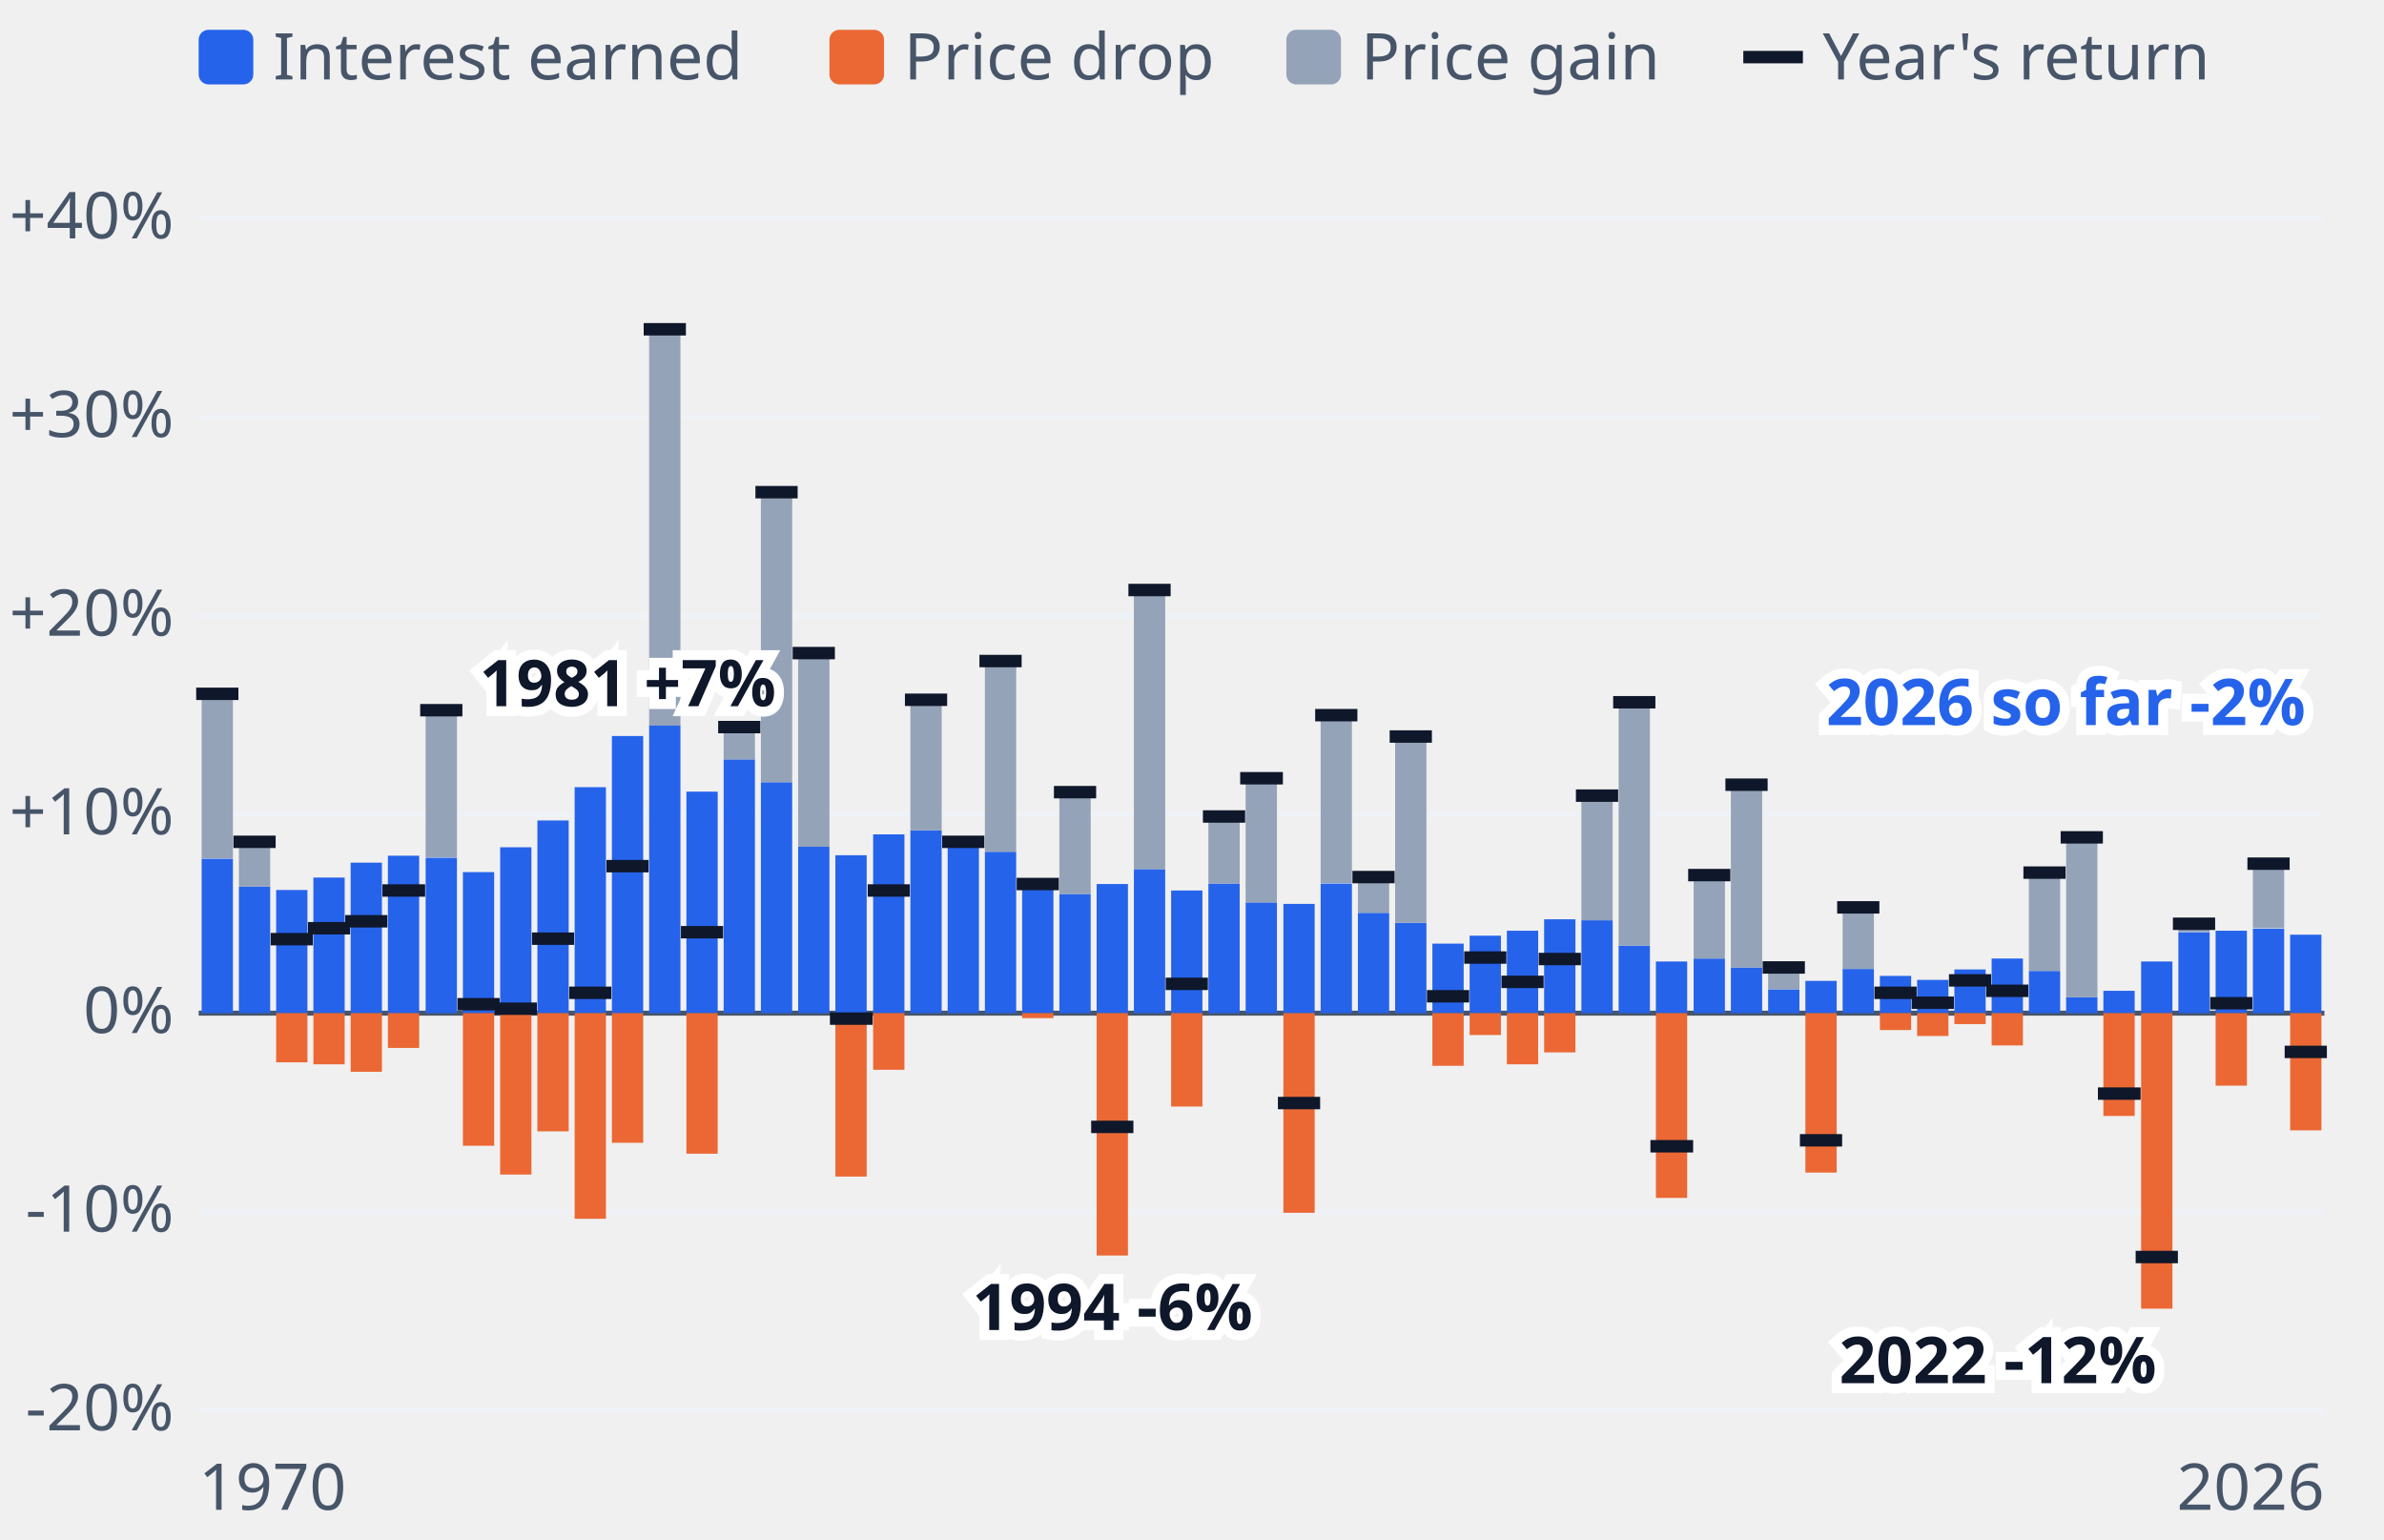
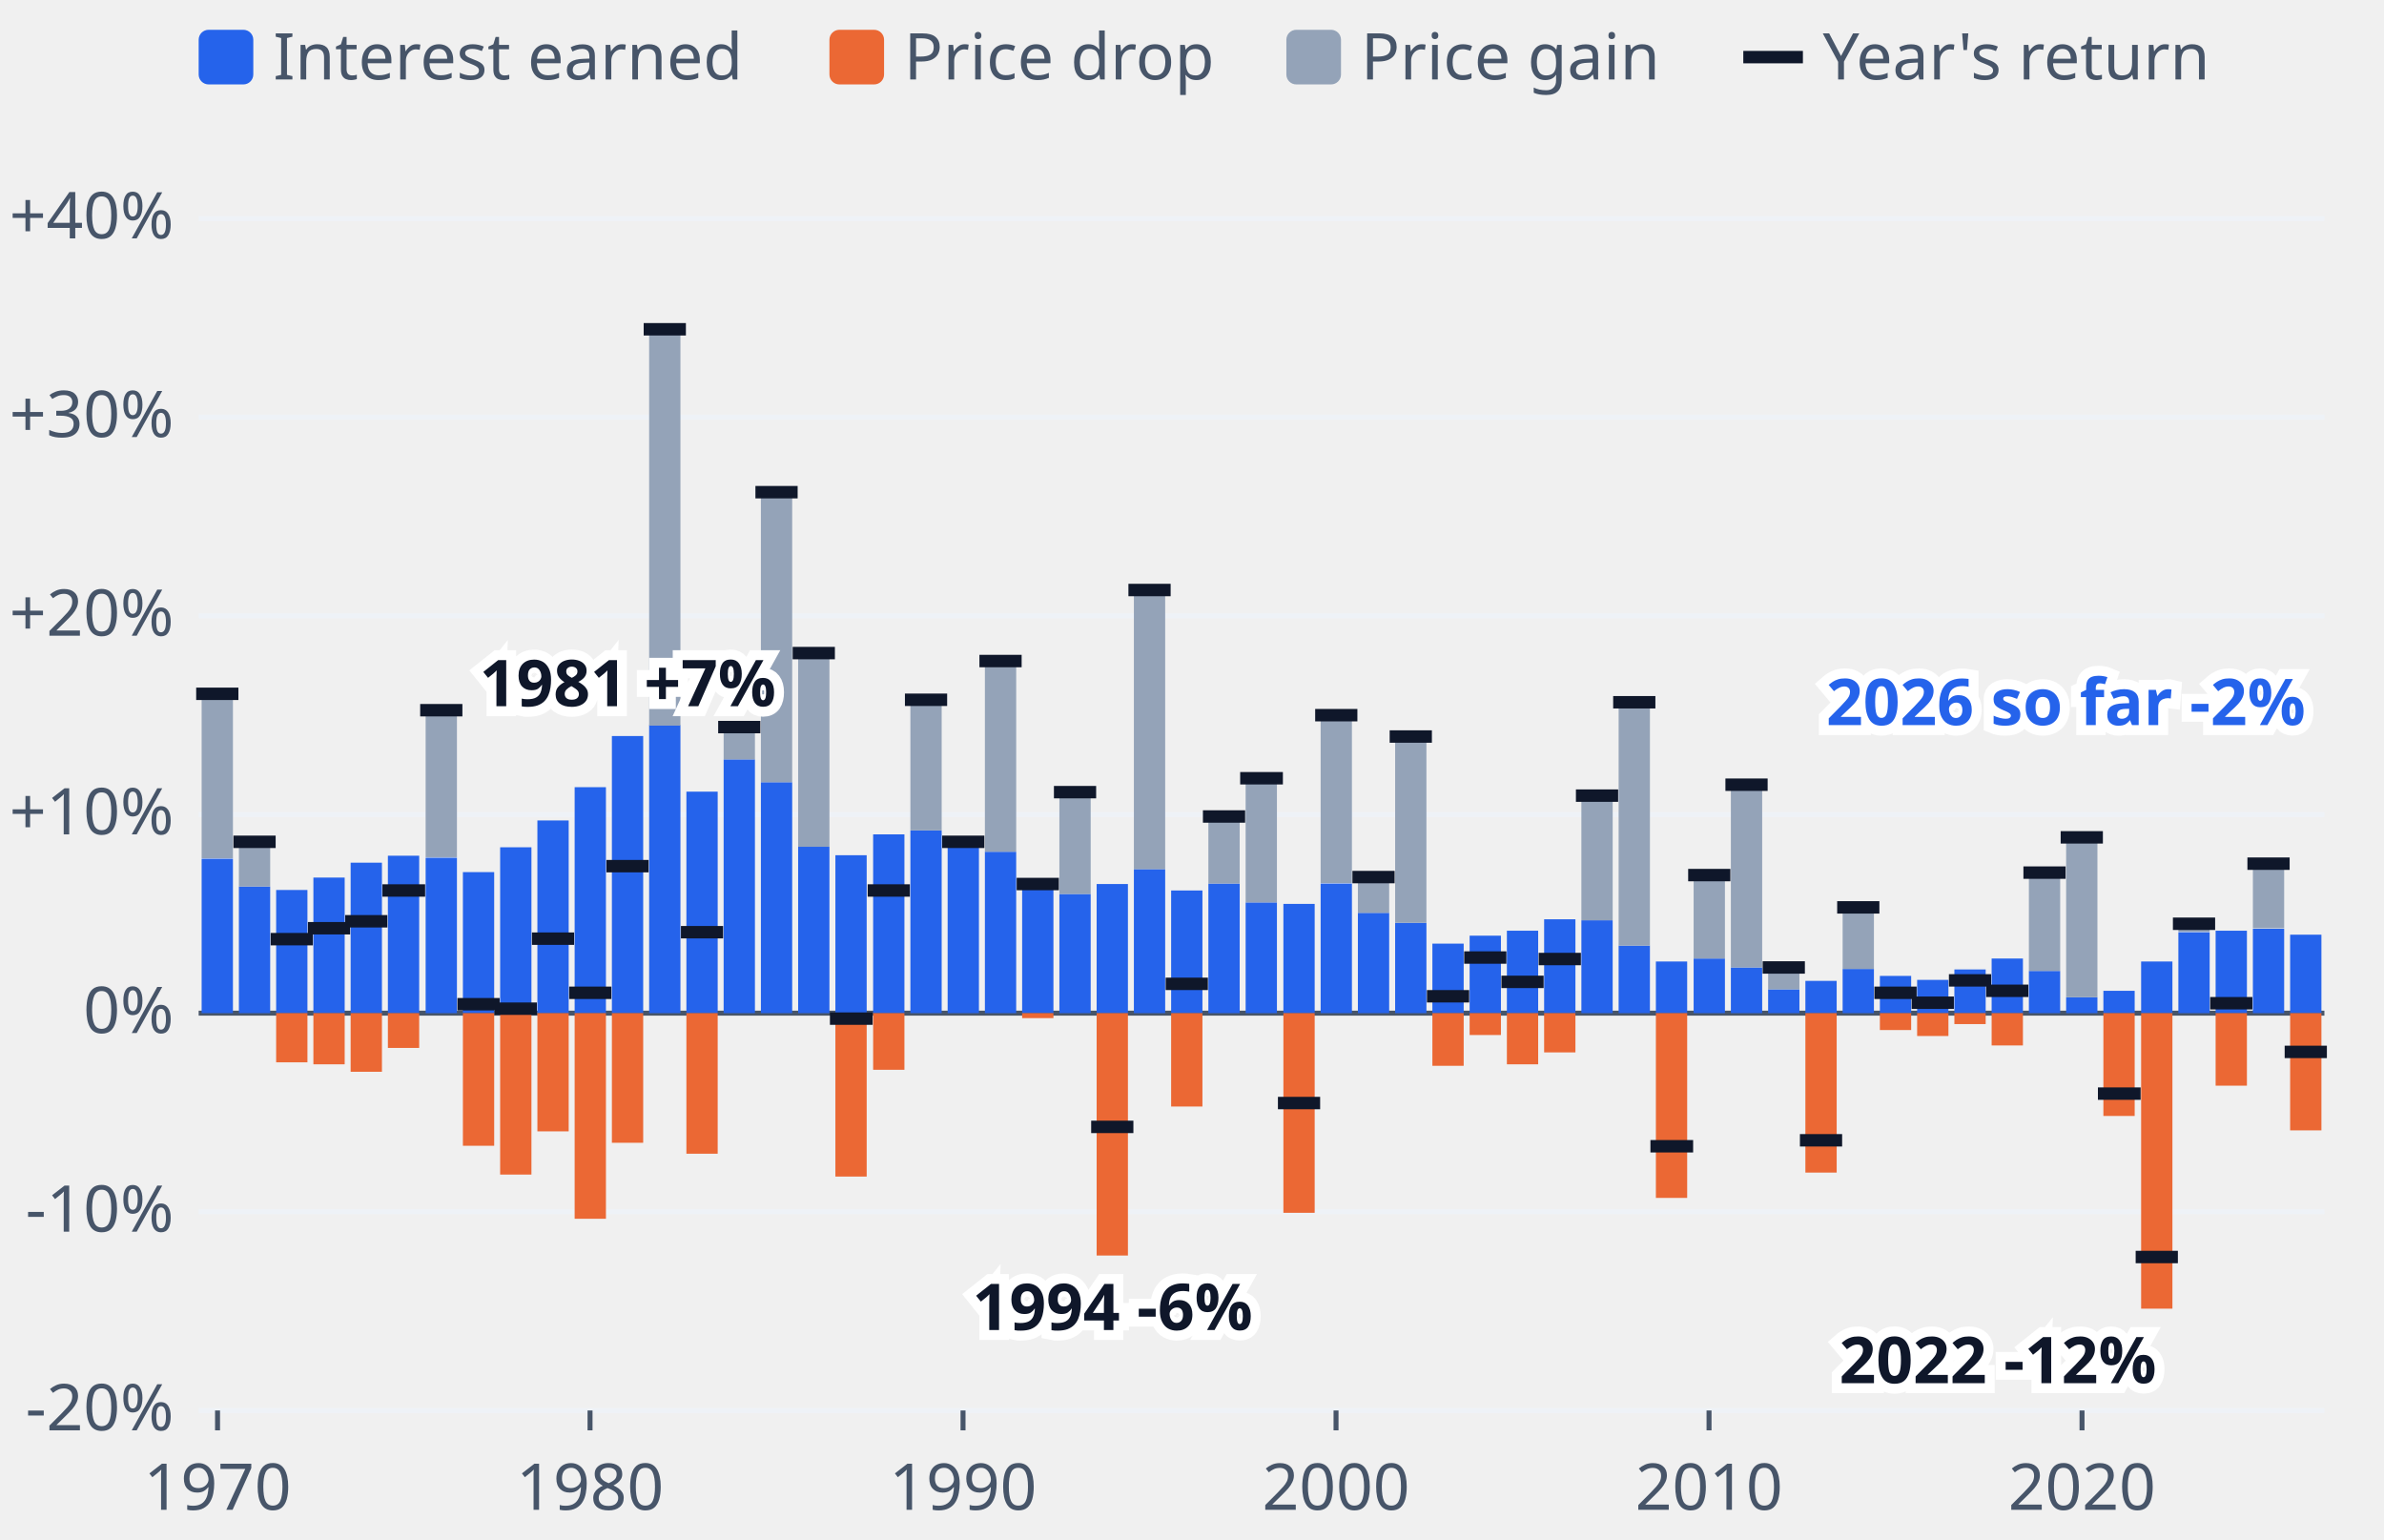
<svg xmlns="http://www.w3.org/2000/svg" viewBox="0 0 480 310" width="480" height="310" style="width:100%;max-width:560px;height:auto" role="img" font-family="system-ui,sans-serif" font-size="16">
  <rect x="40.0" y="6" width="11" height="11" rx="2" fill="#2563eb" />
  <text x="55.0" y="16" fill="#475569" font-size="13">Interest earned</text>
  <rect x="167.0" y="6" width="11" height="11" rx="2" fill="#eb6834" />
  <text x="182.0" y="16" fill="#475569" font-size="13">Price drop</text>
  <rect x="259.0" y="6" width="11" height="11" rx="2" fill="#94a3b8" />
  <text x="274.0" y="16" fill="#475569" font-size="13">Price gain</text>
  <line x1="351.0" x2="363.0" y1="11.5" y2="11.5" stroke="#0f172a" stroke-width="2.5" />
  <text x="367.0" y="16" fill="#475569" font-size="13">Year's return</text>
  <line x1="40" x2="468.0" y1="284.0" y2="284.0" stroke="#eef2f7" />
  <text x="35.0" y="288.0" text-anchor="end" fill="#475569" font-size="13">-20%</text>
  <line x1="40" x2="468.0" y1="244.0" y2="244.0" stroke="#eef2f7" />
  <text x="35.0" y="248.0" text-anchor="end" fill="#475569" font-size="13">-10%</text>
  <line x1="40" x2="468.0" y1="204.0" y2="204.0" stroke="#475569" />
  <text x="35.0" y="208.0" text-anchor="end" fill="#475569" font-size="13">0%</text>
  <line x1="40" x2="468.0" y1="164.0" y2="164.0" stroke="#eef2f7" />
  <text x="35.0" y="168.0" text-anchor="end" fill="#475569" font-size="13">+10%</text>
  <line x1="40" x2="468.0" y1="124.0" y2="124.0" stroke="#eef2f7" />
  <text x="35.0" y="128.0" text-anchor="end" fill="#475569" font-size="13">+20%</text>
  <line x1="40" x2="468.0" y1="84.0" y2="84.0" stroke="#eef2f7" />
  <text x="35.0" y="88.0" text-anchor="end" fill="#475569" font-size="13">+30%</text>
  <line x1="40" x2="468.0" y1="44.0" y2="44.0" stroke="#eef2f7" />
  <text x="35.0" y="48.0" text-anchor="end" fill="#475569" font-size="13">+40%</text>
  <rect x="40.6" y="172.9" width="6.3" height="31.1" fill="#2563eb" />
  <rect x="40.6" y="139.7" width="6.3" height="33.1" fill="#94a3b8" />
  <line x1="39.5" x2="48.0" y1="139.7" y2="139.7" stroke="#0f172a" stroke-width="2.5" />
  <rect x="48.1" y="178.5" width="6.3" height="25.5" fill="#2563eb" />
  <rect x="48.1" y="169.5" width="6.3" height="9.0" fill="#94a3b8" />
  <line x1="47.0" x2="55.5" y1="169.5" y2="169.5" stroke="#0f172a" stroke-width="2.5" />
  <rect x="55.6" y="179.2" width="6.3" height="24.8" fill="#2563eb" />
  <rect x="55.6" y="204.0" width="6.3" height="9.9" fill="#eb6834" />
  <line x1="54.5" x2="63.0" y1="189.1" y2="189.1" stroke="#0f172a" stroke-width="2.5" />
  <rect x="63.1" y="176.7" width="6.3" height="27.3" fill="#2563eb" />
  <rect x="63.1" y="204.0" width="6.3" height="10.3" fill="#eb6834" />
  <line x1="62.0" x2="70.5" y1="186.9" y2="186.9" stroke="#0f172a" stroke-width="2.5" />
  <rect x="70.6" y="173.7" width="6.3" height="30.3" fill="#2563eb" />
  <rect x="70.6" y="204.0" width="6.3" height="11.8" fill="#eb6834" />
  <line x1="69.5" x2="78.0" y1="185.5" y2="185.5" stroke="#0f172a" stroke-width="2.5" />
  <rect x="78.1" y="172.3" width="6.3" height="31.7" fill="#2563eb" />
  <rect x="78.1" y="204.0" width="6.3" height="7.0" fill="#eb6834" />
  <line x1="77.0" x2="85.6" y1="179.3" y2="179.3" stroke="#0f172a" stroke-width="2.5" />
  <rect x="85.7" y="172.7" width="6.3" height="31.3" fill="#2563eb" />
  <rect x="85.7" y="143.0" width="6.3" height="29.6" fill="#94a3b8" />
  <line x1="84.6" x2="93.1" y1="143.0" y2="143.0" stroke="#0f172a" stroke-width="2.5" />
  <rect x="93.2" y="175.6" width="6.3" height="28.4" fill="#2563eb" />
  <rect x="93.2" y="204.0" width="6.3" height="26.7" fill="#eb6834" />
  <line x1="92.1" x2="100.6" y1="202.2" y2="202.2" stroke="#0f172a" stroke-width="2.5" />
  <rect x="100.7" y="170.6" width="6.3" height="33.4" fill="#2563eb" />
  <rect x="100.7" y="204.0" width="6.3" height="32.5" fill="#eb6834" />
  <line x1="99.6" x2="108.1" y1="203.1" y2="203.1" stroke="#0f172a" stroke-width="2.5" />
  <rect x="108.2" y="165.2" width="6.3" height="38.8" fill="#2563eb" />
  <rect x="108.2" y="204.0" width="6.3" height="23.8" fill="#eb6834" />
  <line x1="107.1" x2="115.6" y1="189.0" y2="189.0" stroke="#0f172a" stroke-width="2.5" />
  <rect x="115.7" y="158.5" width="6.3" height="45.5" fill="#2563eb" />
  <rect x="115.7" y="204.0" width="6.3" height="41.4" fill="#eb6834" />
  <line x1="114.6" x2="123.1" y1="199.9" y2="199.9" stroke="#0f172a" stroke-width="2.5" />
  <rect x="123.2" y="148.2" width="6.3" height="55.8" fill="#2563eb" />
  <rect x="123.2" y="204.0" width="6.3" height="26.1" fill="#eb6834" />
  <line x1="122.1" x2="130.6" y1="174.4" y2="174.4" stroke="#0f172a" stroke-width="2.5" />
  <rect x="130.7" y="146.0" width="6.3" height="58.0" fill="#2563eb" />
  <rect x="130.7" y="66.3" width="6.3" height="79.8" fill="#94a3b8" />
  <line x1="129.6" x2="138.1" y1="66.3" y2="66.3" stroke="#0f172a" stroke-width="2.5" />
  <rect x="138.2" y="159.4" width="6.3" height="44.6" fill="#2563eb" />
  <rect x="138.2" y="204.0" width="6.3" height="28.3" fill="#eb6834" />
  <line x1="137.1" x2="145.6" y1="187.7" y2="187.7" stroke="#0f172a" stroke-width="2.5" />
  <rect x="145.7" y="152.9" width="6.3" height="51.1" fill="#2563eb" />
  <rect x="145.7" y="146.4" width="6.3" height="6.5" fill="#94a3b8" />
  <line x1="144.6" x2="153.1" y1="146.4" y2="146.4" stroke="#0f172a" stroke-width="2.5" />
  <rect x="153.2" y="157.5" width="6.3" height="46.5" fill="#2563eb" />
  <rect x="153.2" y="99.1" width="6.3" height="58.4" fill="#94a3b8" />
  <line x1="152.1" x2="160.6" y1="99.1" y2="99.1" stroke="#0f172a" stroke-width="2.5" />
  <rect x="160.7" y="170.5" width="6.3" height="33.5" fill="#2563eb" />
  <rect x="160.7" y="131.5" width="6.3" height="39.0" fill="#94a3b8" />
  <line x1="159.6" x2="168.1" y1="131.5" y2="131.5" stroke="#0f172a" stroke-width="2.5" />
  <rect x="168.2" y="172.2" width="6.3" height="31.8" fill="#2563eb" />
  <rect x="168.2" y="204.0" width="6.3" height="32.9" fill="#eb6834" />
  <line x1="167.1" x2="175.7" y1="205.1" y2="205.1" stroke="#0f172a" stroke-width="2.5" />
  <rect x="175.8" y="168.0" width="6.3" height="36.0" fill="#2563eb" />
  <rect x="175.8" y="204.0" width="6.3" height="11.4" fill="#eb6834" />
  <line x1="174.7" x2="183.2" y1="179.3" y2="179.3" stroke="#0f172a" stroke-width="2.5" />
  <rect x="183.3" y="167.2" width="6.3" height="36.8" fill="#2563eb" />
  <rect x="183.3" y="140.9" width="6.3" height="26.3" fill="#94a3b8" />
  <line x1="182.2" x2="190.7" y1="140.9" y2="140.9" stroke="#0f172a" stroke-width="2.5" />
  <rect x="190.8" y="169.6" width="6.3" height="34.4" fill="#2563eb" />
  <rect x="190.8" y="169.5" width="6.3" height="0.1" fill="#94a3b8" />
  <line x1="189.7" x2="198.2" y1="169.5" y2="169.5" stroke="#0f172a" stroke-width="2.5" />
  <rect x="198.3" y="171.5" width="6.3" height="32.5" fill="#2563eb" />
  <rect x="198.3" y="133.1" width="6.3" height="38.4" fill="#94a3b8" />
  <line x1="197.2" x2="205.7" y1="133.1" y2="133.1" stroke="#0f172a" stroke-width="2.5" />
  <rect x="205.8" y="177.0" width="6.3" height="27.0" fill="#2563eb" />
  <rect x="205.8" y="204.0" width="6.3" height="1.0" fill="#eb6834" />
  <line x1="204.7" x2="213.2" y1="178.0" y2="178.0" stroke="#0f172a" stroke-width="2.5" />
  <rect x="213.3" y="180.0" width="6.3" height="24.0" fill="#2563eb" />
  <rect x="213.3" y="159.5" width="6.3" height="20.5" fill="#94a3b8" />
  <line x1="212.2" x2="220.7" y1="159.5" y2="159.5" stroke="#0f172a" stroke-width="2.5" />
  <rect x="220.8" y="178.0" width="6.3" height="26.0" fill="#2563eb" />
  <rect x="220.8" y="204.0" width="6.3" height="48.8" fill="#eb6834" />
  <line x1="219.7" x2="228.2" y1="226.9" y2="226.9" stroke="#0f172a" stroke-width="2.5" />
  <rect x="228.3" y="175.0" width="6.3" height="29.0" fill="#2563eb" />
  <rect x="228.3" y="118.8" width="6.3" height="56.2" fill="#94a3b8" />
  <line x1="227.2" x2="235.7" y1="118.8" y2="118.8" stroke="#0f172a" stroke-width="2.5" />
  <rect x="235.8" y="179.3" width="6.3" height="24.7" fill="#2563eb" />
  <rect x="235.8" y="204.0" width="6.3" height="18.8" fill="#eb6834" />
  <line x1="234.7" x2="243.2" y1="198.1" y2="198.1" stroke="#0f172a" stroke-width="2.5" />
  <rect x="243.3" y="177.9" width="6.3" height="26.1" fill="#2563eb" />
  <rect x="243.3" y="164.4" width="6.3" height="13.5" fill="#94a3b8" />
  <line x1="242.2" x2="250.7" y1="164.4" y2="164.4" stroke="#0f172a" stroke-width="2.5" />
  <rect x="250.8" y="181.7" width="6.3" height="22.3" fill="#2563eb" />
  <rect x="250.8" y="156.7" width="6.3" height="25.0" fill="#94a3b8" />
  <line x1="249.7" x2="258.3" y1="156.7" y2="156.7" stroke="#0f172a" stroke-width="2.5" />
  <rect x="258.4" y="182.0" width="6.3" height="22.0" fill="#2563eb" />
  <rect x="258.4" y="204.0" width="6.3" height="40.2" fill="#eb6834" />
  <line x1="257.3" x2="265.8" y1="222.1" y2="222.1" stroke="#0f172a" stroke-width="2.5" />
  <rect x="265.9" y="177.9" width="6.3" height="26.1" fill="#2563eb" />
  <rect x="265.9" y="144.0" width="6.3" height="33.8" fill="#94a3b8" />
  <line x1="264.8" x2="273.3" y1="144.0" y2="144.0" stroke="#0f172a" stroke-width="2.5" />
  <rect x="273.4" y="183.8" width="6.3" height="20.2" fill="#2563eb" />
  <rect x="273.4" y="176.6" width="6.3" height="7.2" fill="#94a3b8" />
  <line x1="272.3" x2="280.8" y1="176.6" y2="176.6" stroke="#0f172a" stroke-width="2.5" />
  <rect x="280.9" y="185.8" width="6.3" height="18.2" fill="#2563eb" />
  <rect x="280.9" y="148.3" width="6.3" height="37.5" fill="#94a3b8" />
  <line x1="279.8" x2="288.3" y1="148.3" y2="148.3" stroke="#0f172a" stroke-width="2.5" />
  <rect x="288.4" y="190.0" width="6.3" height="14.0" fill="#2563eb" />
  <rect x="288.4" y="204.0" width="6.3" height="10.6" fill="#eb6834" />
  <line x1="287.3" x2="295.8" y1="200.6" y2="200.6" stroke="#0f172a" stroke-width="2.5" />
  <rect x="295.9" y="188.4" width="6.3" height="15.6" fill="#2563eb" />
  <rect x="295.9" y="204.0" width="6.3" height="4.4" fill="#eb6834" />
  <line x1="294.8" x2="303.3" y1="192.8" y2="192.8" stroke="#0f172a" stroke-width="2.5" />
  <rect x="303.4" y="187.4" width="6.3" height="16.6" fill="#2563eb" />
  <rect x="303.4" y="204.0" width="6.3" height="10.3" fill="#eb6834" />
  <line x1="302.3" x2="310.8" y1="197.7" y2="197.7" stroke="#0f172a" stroke-width="2.5" />
  <rect x="310.9" y="185.1" width="6.3" height="18.9" fill="#2563eb" />
  <rect x="310.9" y="204.0" width="6.3" height="7.9" fill="#eb6834" />
  <line x1="309.8" x2="318.3" y1="193.1" y2="193.1" stroke="#0f172a" stroke-width="2.5" />
  <rect x="318.4" y="185.3" width="6.3" height="18.7" fill="#2563eb" />
  <rect x="318.4" y="160.2" width="6.3" height="25.1" fill="#94a3b8" />
  <line x1="317.3" x2="325.8" y1="160.2" y2="160.2" stroke="#0f172a" stroke-width="2.5" />
  <rect x="325.9" y="190.4" width="6.3" height="13.6" fill="#2563eb" />
  <rect x="325.9" y="141.4" width="6.3" height="49.0" fill="#94a3b8" />
  <line x1="324.8" x2="333.3" y1="141.4" y2="141.4" stroke="#0f172a" stroke-width="2.5" />
  <rect x="333.4" y="193.6" width="6.3" height="10.4" fill="#2563eb" />
  <rect x="333.4" y="204.0" width="6.3" height="37.2" fill="#eb6834" />
  <line x1="332.3" x2="340.9" y1="230.8" y2="230.8" stroke="#0f172a" stroke-width="2.5" />
  <rect x="341.0" y="193.0" width="6.3" height="11.0" fill="#2563eb" />
  <rect x="341.0" y="176.2" width="6.3" height="16.8" fill="#94a3b8" />
  <line x1="339.9" x2="348.4" y1="176.2" y2="176.2" stroke="#0f172a" stroke-width="2.5" />
  <rect x="348.5" y="194.8" width="6.3" height="9.2" fill="#2563eb" />
  <rect x="348.5" y="158.0" width="6.3" height="36.8" fill="#94a3b8" />
  <line x1="347.4" x2="355.9" y1="158.0" y2="158.0" stroke="#0f172a" stroke-width="2.5" />
  <rect x="356.0" y="199.2" width="6.3" height="4.8" fill="#2563eb" />
  <rect x="356.0" y="194.8" width="6.3" height="4.4" fill="#94a3b8" />
  <line x1="354.9" x2="363.4" y1="194.8" y2="194.8" stroke="#0f172a" stroke-width="2.5" />
  <rect x="363.5" y="197.5" width="6.3" height="6.5" fill="#2563eb" />
  <rect x="363.5" y="204.0" width="6.3" height="32.1" fill="#eb6834" />
  <line x1="362.4" x2="370.9" y1="229.6" y2="229.6" stroke="#0f172a" stroke-width="2.5" />
  <rect x="371.0" y="195.1" width="6.3" height="8.9" fill="#2563eb" />
  <rect x="371.0" y="182.7" width="6.3" height="12.4" fill="#94a3b8" />
  <line x1="369.9" x2="378.4" y1="182.7" y2="182.7" stroke="#0f172a" stroke-width="2.5" />
  <rect x="378.5" y="196.5" width="6.3" height="7.5" fill="#2563eb" />
  <rect x="378.5" y="204.0" width="6.3" height="3.4" fill="#eb6834" />
  <line x1="377.4" x2="385.9" y1="199.9" y2="199.9" stroke="#0f172a" stroke-width="2.5" />
  <rect x="386.0" y="197.3" width="6.3" height="6.7" fill="#2563eb" />
  <rect x="386.0" y="204.0" width="6.3" height="4.6" fill="#eb6834" />
  <line x1="384.9" x2="393.4" y1="201.9" y2="201.9" stroke="#0f172a" stroke-width="2.5" />
  <rect x="393.5" y="195.2" width="6.3" height="8.8" fill="#2563eb" />
  <rect x="393.5" y="204.0" width="6.3" height="2.2" fill="#eb6834" />
  <line x1="392.4" x2="400.9" y1="197.4" y2="197.4" stroke="#0f172a" stroke-width="2.5" />
  <rect x="401.0" y="193.0" width="6.3" height="11.0" fill="#2563eb" />
  <rect x="401.0" y="204.0" width="6.3" height="6.5" fill="#eb6834" />
  <line x1="399.9" x2="408.4" y1="199.5" y2="199.5" stroke="#0f172a" stroke-width="2.5" />
  <rect x="408.5" y="195.5" width="6.3" height="8.5" fill="#2563eb" />
  <rect x="408.5" y="175.7" width="6.3" height="19.8" fill="#94a3b8" />
  <line x1="407.4" x2="415.9" y1="175.7" y2="175.7" stroke="#0f172a" stroke-width="2.5" />
  <rect x="416.0" y="200.8" width="6.3" height="3.2" fill="#2563eb" />
  <rect x="416.0" y="168.6" width="6.3" height="32.2" fill="#94a3b8" />
  <line x1="414.9" x2="423.4" y1="168.6" y2="168.6" stroke="#0f172a" stroke-width="2.5" />
  <rect x="423.5" y="199.5" width="6.3" height="4.5" fill="#2563eb" />
  <rect x="423.5" y="204.0" width="6.3" height="20.7" fill="#eb6834" />
  <line x1="422.4" x2="431.0" y1="220.2" y2="220.2" stroke="#0f172a" stroke-width="2.5" />
  <rect x="431.1" y="193.6" width="6.3" height="10.4" fill="#2563eb" />
  <rect x="431.1" y="204.0" width="6.3" height="59.5" fill="#eb6834" />
  <line x1="430.0" x2="438.5" y1="253.1" y2="253.1" stroke="#0f172a" stroke-width="2.5" />
  <rect x="438.6" y="187.7" width="6.3" height="16.3" fill="#2563eb" />
  <rect x="438.6" y="186.0" width="6.3" height="1.6" fill="#94a3b8" />
  <line x1="437.5" x2="446.0" y1="186.0" y2="186.0" stroke="#0f172a" stroke-width="2.5" />
  <rect x="446.1" y="187.4" width="6.3" height="16.6" fill="#2563eb" />
  <rect x="446.1" y="204.0" width="6.3" height="14.6" fill="#eb6834" />
  <line x1="445.0" x2="453.5" y1="202.0" y2="202.0" stroke="#0f172a" stroke-width="2.5" />
  <rect x="453.6" y="187.0" width="6.3" height="17.0" fill="#2563eb" />
  <rect x="453.6" y="173.9" width="6.3" height="13.0" fill="#94a3b8" />
  <line x1="452.5" x2="461.0" y1="173.9" y2="173.9" stroke="#0f172a" stroke-width="2.5" />
  <rect x="461.1" y="188.2" width="6.3" height="15.8" fill="#2563eb" />
  <rect x="461.1" y="204.0" width="6.3" height="23.6" fill="#eb6834" />
  <line x1="460.0" x2="468.5" y1="211.8" y2="211.8" stroke="#0f172a" stroke-width="2.5" />
  <text x="126.4" y="142.2" text-anchor="middle" fill="#0f172a" font-size="13" font-weight="600" stroke="#fff" stroke-width="4" paint-order="stroke">1981 +7%</text>
  <text x="224.0" y="267.8" text-anchor="middle" fill="#0f172a" font-size="13" font-weight="600" stroke="#fff" stroke-width="4" paint-order="stroke">1994 -6%</text>
  <text x="434.2" y="278.5" text-anchor="end" fill="#0f172a" font-size="13" font-weight="600" stroke="#fff" stroke-width="4" paint-order="stroke">2022 -12%</text>
  <text x="464.2" y="146.0" text-anchor="end" fill="#2563eb" font-size="13" font-weight="600" stroke="#fff" stroke-width="4" paint-order="stroke">2026 so far -2%</text>
-   <text x="40" y="304" fill="#475569" font-size="13">1970</text>
-   <text x="468.0" y="304" text-anchor="end" fill="#475569" font-size="13">2026</text>
+   <line x1="43.8" x2="43.8" y1="284.0" y2="288.0" stroke="#475569" />
+   <text x="43.8" y="304" text-anchor="middle" fill="#475569" font-size="13">1970</text>
+   <line x1="118.8" x2="118.8" y1="284.0" y2="288.0" stroke="#475569" />
+   <text x="118.8" y="304" text-anchor="middle" fill="#475569" font-size="13">1980</text>
+   <line x1="193.9" x2="193.9" y1="284.0" y2="288.0" stroke="#475569" />
+   <text x="193.9" y="304" text-anchor="middle" fill="#475569" font-size="13">1990</text>
+   <line x1="269.0" x2="269.0" y1="284.0" y2="288.0" stroke="#475569" />
+   <text x="269.0" y="304" text-anchor="middle" fill="#475569" font-size="13">2000</text>
+   <line x1="344.1" x2="344.1" y1="284.0" y2="288.0" stroke="#475569" />
+   <text x="344.1" y="304" text-anchor="middle" fill="#475569" font-size="13">2010</text>
+   <line x1="419.2" x2="419.2" y1="284.0" y2="288.0" stroke="#475569" />
+   <text x="419.2" y="304" text-anchor="middle" fill="#475569" font-size="13">2020</text>
</svg>
